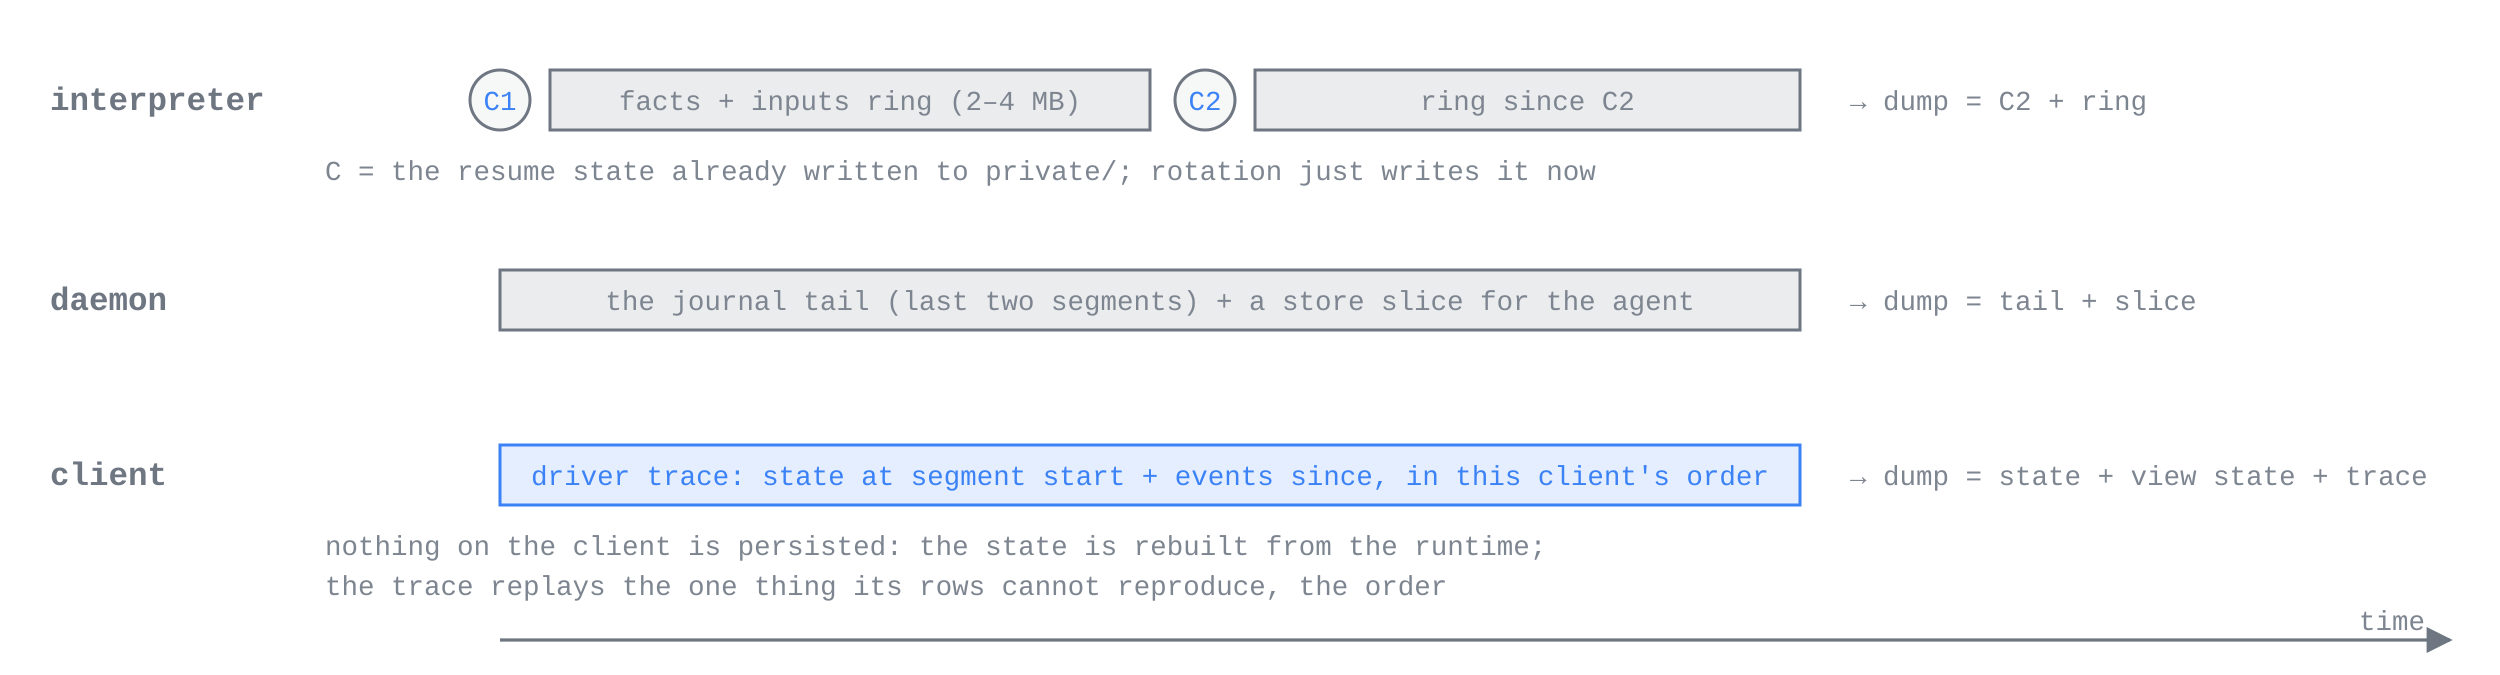
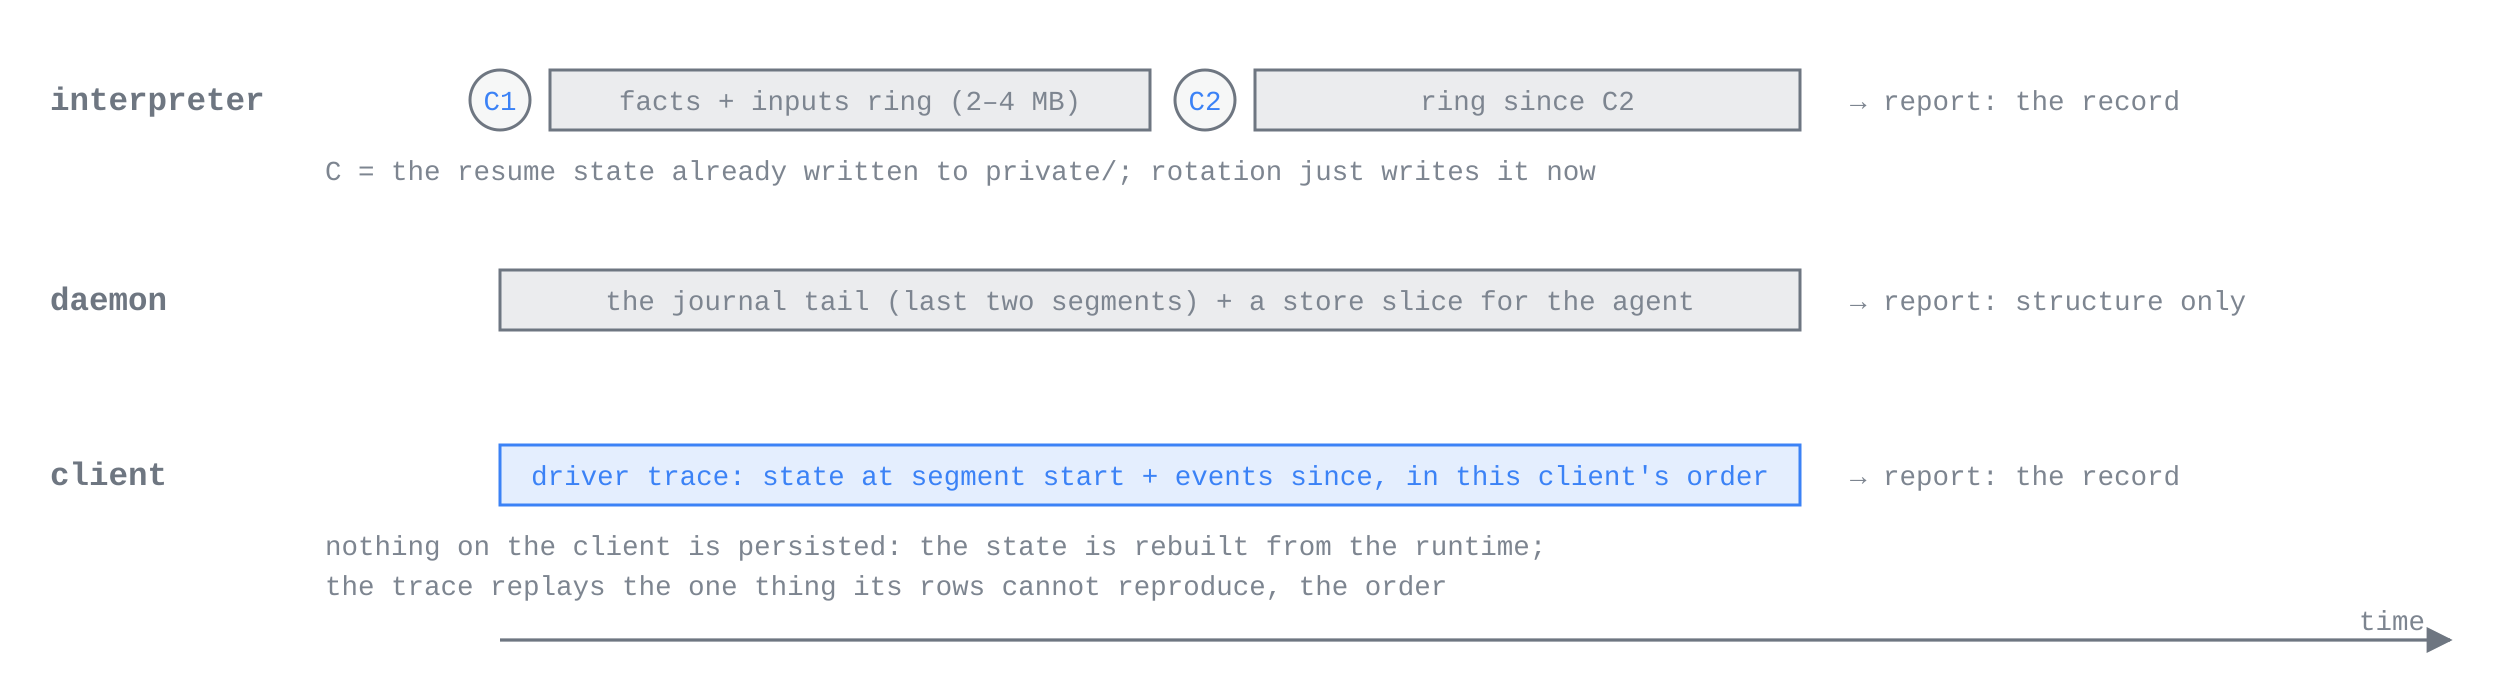
<svg xmlns="http://www.w3.org/2000/svg" viewBox="0 0 1000 270" role="img">
  <style>
    svg { font-family: ui-monospace, SFMono-Regular, Menlo, Consolas, "Liberation Mono", monospace; }
    .box { fill: #6e7681; fill-opacity: 0.06; stroke: #6e7681; stroke-width: 1.2; }
    .box2 { fill: #6e7681; fill-opacity: 0.14; stroke: #6e7681; stroke-width: 1.2; }
    .pin { fill: #d97706; fill-opacity: 0.12; stroke: #d97706; stroke-width: 1.2; }
    .file { fill: #3b82f6; fill-opacity: 0.10; stroke: #3b82f6; stroke-width: 1.2; }
    .ghost { fill: none; stroke: #6e7681; stroke-width: 1; stroke-dasharray: 4 4; opacity: 0.7; }
    .lane { fill: none; stroke: #6e7681; stroke-width: 1; stroke-dasharray: 3 5; opacity: 0.5; }
    .arrow { fill: none; stroke: #6e7681; stroke-width: 1.3; }
    .arrow-file { fill: none; stroke: #3b82f6; stroke-width: 1.5; }
    .arrow-dashed { fill: none; stroke: #6e7681; stroke-width: 1.2; stroke-dasharray: 5 4; }
    .note { fill: #059669; fill-opacity: 0.10; stroke: #059669; stroke-width: 1; }
    .bar { fill: #6e7681; fill-opacity: 0.14; stroke: #6e7681; stroke-width: 1.2; }
    .bar-a { fill: #3b82f6; fill-opacity: 0.14; stroke: #3b82f6; stroke-width: 1.2; }
    text { font-size: 12px; fill: #6e7681; }
    text.t { font-size: 13px; font-weight: 600; }
    text.s { font-size: 11px; fill: #7d8590; }
    text.a { fill: #3b82f6; }
    text.p { fill: #d97706; }
    text.sans { font-family: system-ui, -apple-system, "Segoe UI", Helvetica, Arial, sans-serif; }
  </style>
  <defs>
    <marker id="ah" viewBox="0 0 10 10" refX="9" refY="5" markerWidth="8" markerHeight="8" orient="auto-start-reverse">
      <path d="M0,0 L10,5 L0,10 z" fill="#6e7681" />
    </marker>
    <marker id="ahf" viewBox="0 0 10 10" refX="9" refY="5" markerWidth="8" markerHeight="8" orient="auto-start-reverse">
      <path d="M0,0 L10,5 L0,10 z" fill="#3b82f6" />
    </marker>
  </defs>
  <text class="t" x="20" y="44">interpreter</text>
  <circle cx="200" cy="40" r="12" class="box" />
  <text class="s a" x="200" y="44" text-anchor="middle">C1</text>
  <rect class="bar" x="220" y="28" width="240" height="24" />
  <text class="s" x="340" y="44" text-anchor="middle">facts + inputs ring (2–4 MB)</text>
  <circle cx="482" cy="40" r="12" class="box" />
  <text class="s a" x="482" y="44" text-anchor="middle">C2</text>
  <rect class="bar" x="502" y="28" width="218" height="24" />
  <text class="s" x="611" y="44" text-anchor="middle">ring since C2</text>
-   <text class="s" x="740" y="44">→ dump = C2 + ring</text>
+   <text class="s" x="740" y="44">→ report: the record</text>
  <text class="s" x="130" y="72">C = the resume state already written to private/; rotation just writes it now</text>
  <text class="t" x="20" y="124">daemon</text>
  <rect class="bar" x="200" y="108" width="520" height="24" />
  <text class="s" x="460" y="124" text-anchor="middle">the journal tail (last two segments) + a store slice for the agent</text>
-   <text class="s" x="740" y="124">→ dump = tail + slice</text>
+   <text class="s" x="740" y="124">→ report: structure only</text>
  <text class="t" x="20" y="194">client</text>
  <rect class="bar-a" x="200" y="178" width="520" height="24" />
  <text class="s a" x="460" y="194" text-anchor="middle">driver trace: state at segment start + events since, in this client's order</text>
-   <text class="s" x="740" y="194">→ dump = state + view state + trace</text>
+   <text class="s" x="740" y="194">→ report: the record</text>
  <text class="s" x="130" y="222">nothing on the client is persisted: the state is rebuilt from the runtime;</text>
  <text class="s" x="130" y="238">the trace replays the one thing its rows cannot reproduce, the order</text>
  <path class="arrow" d="M200,256 H980" marker-end="url(#ah)" />
  <text text-anchor="end" class="s" x="970" y="252">time</text>
</svg>
